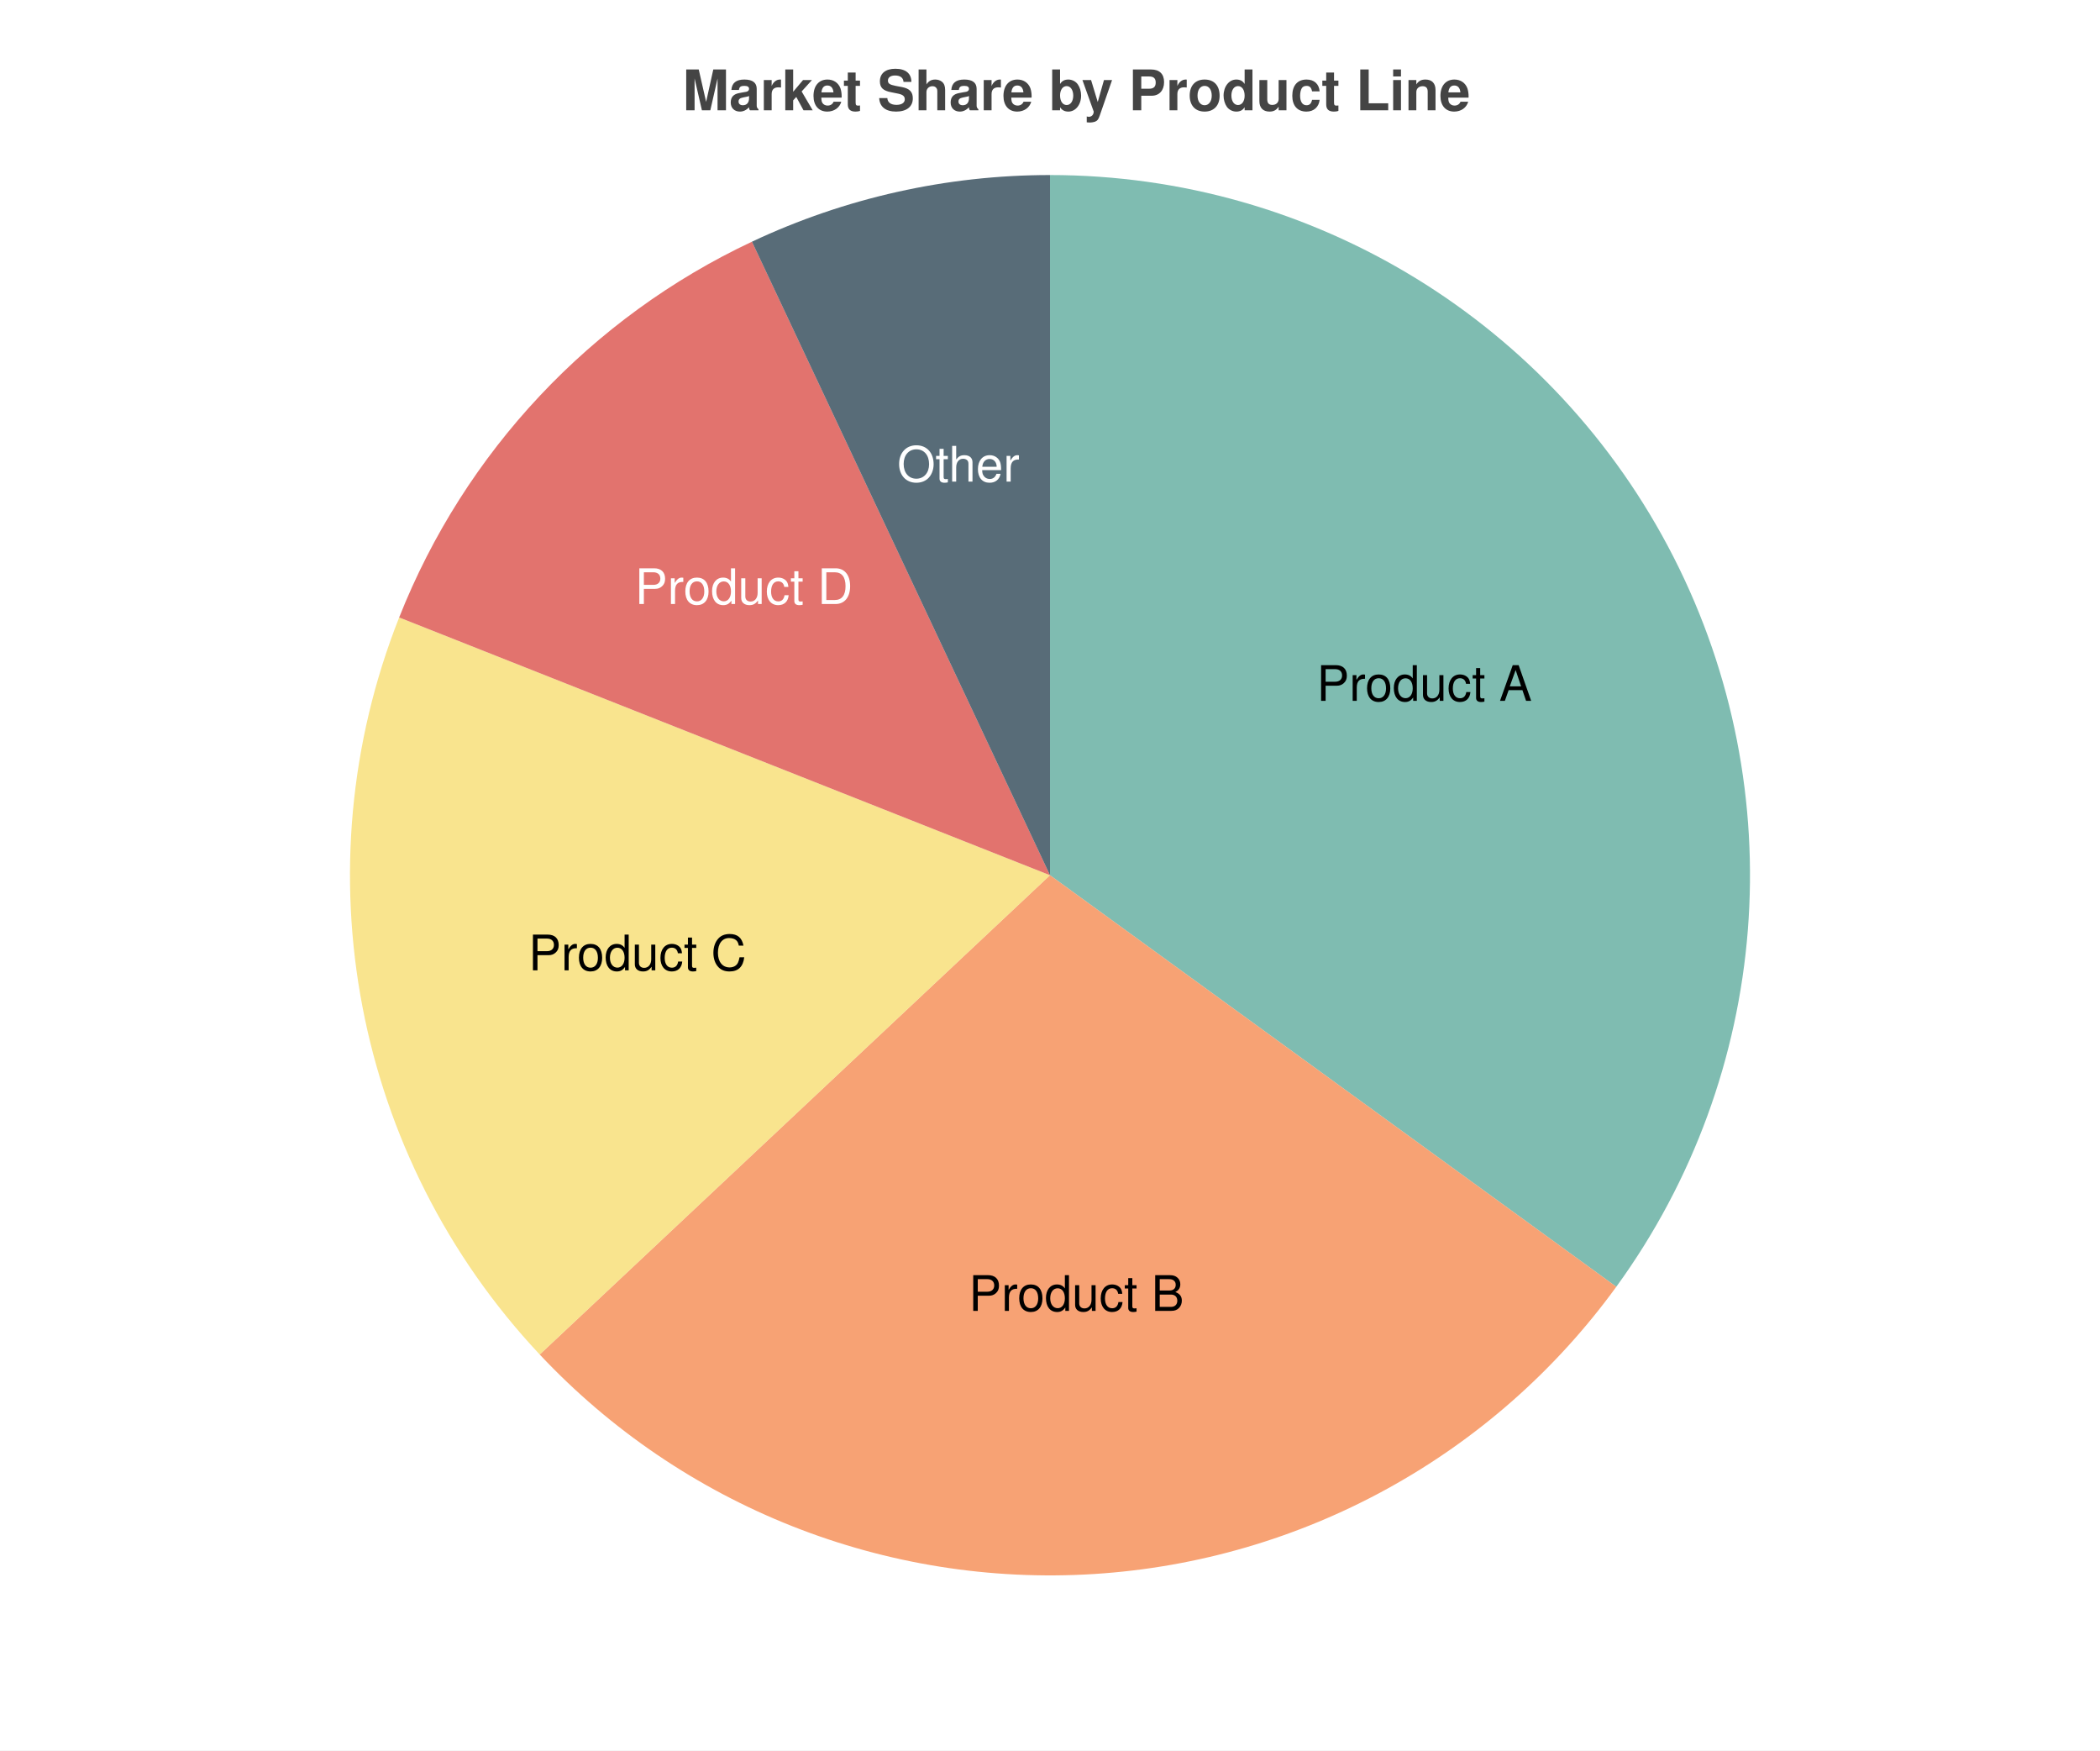
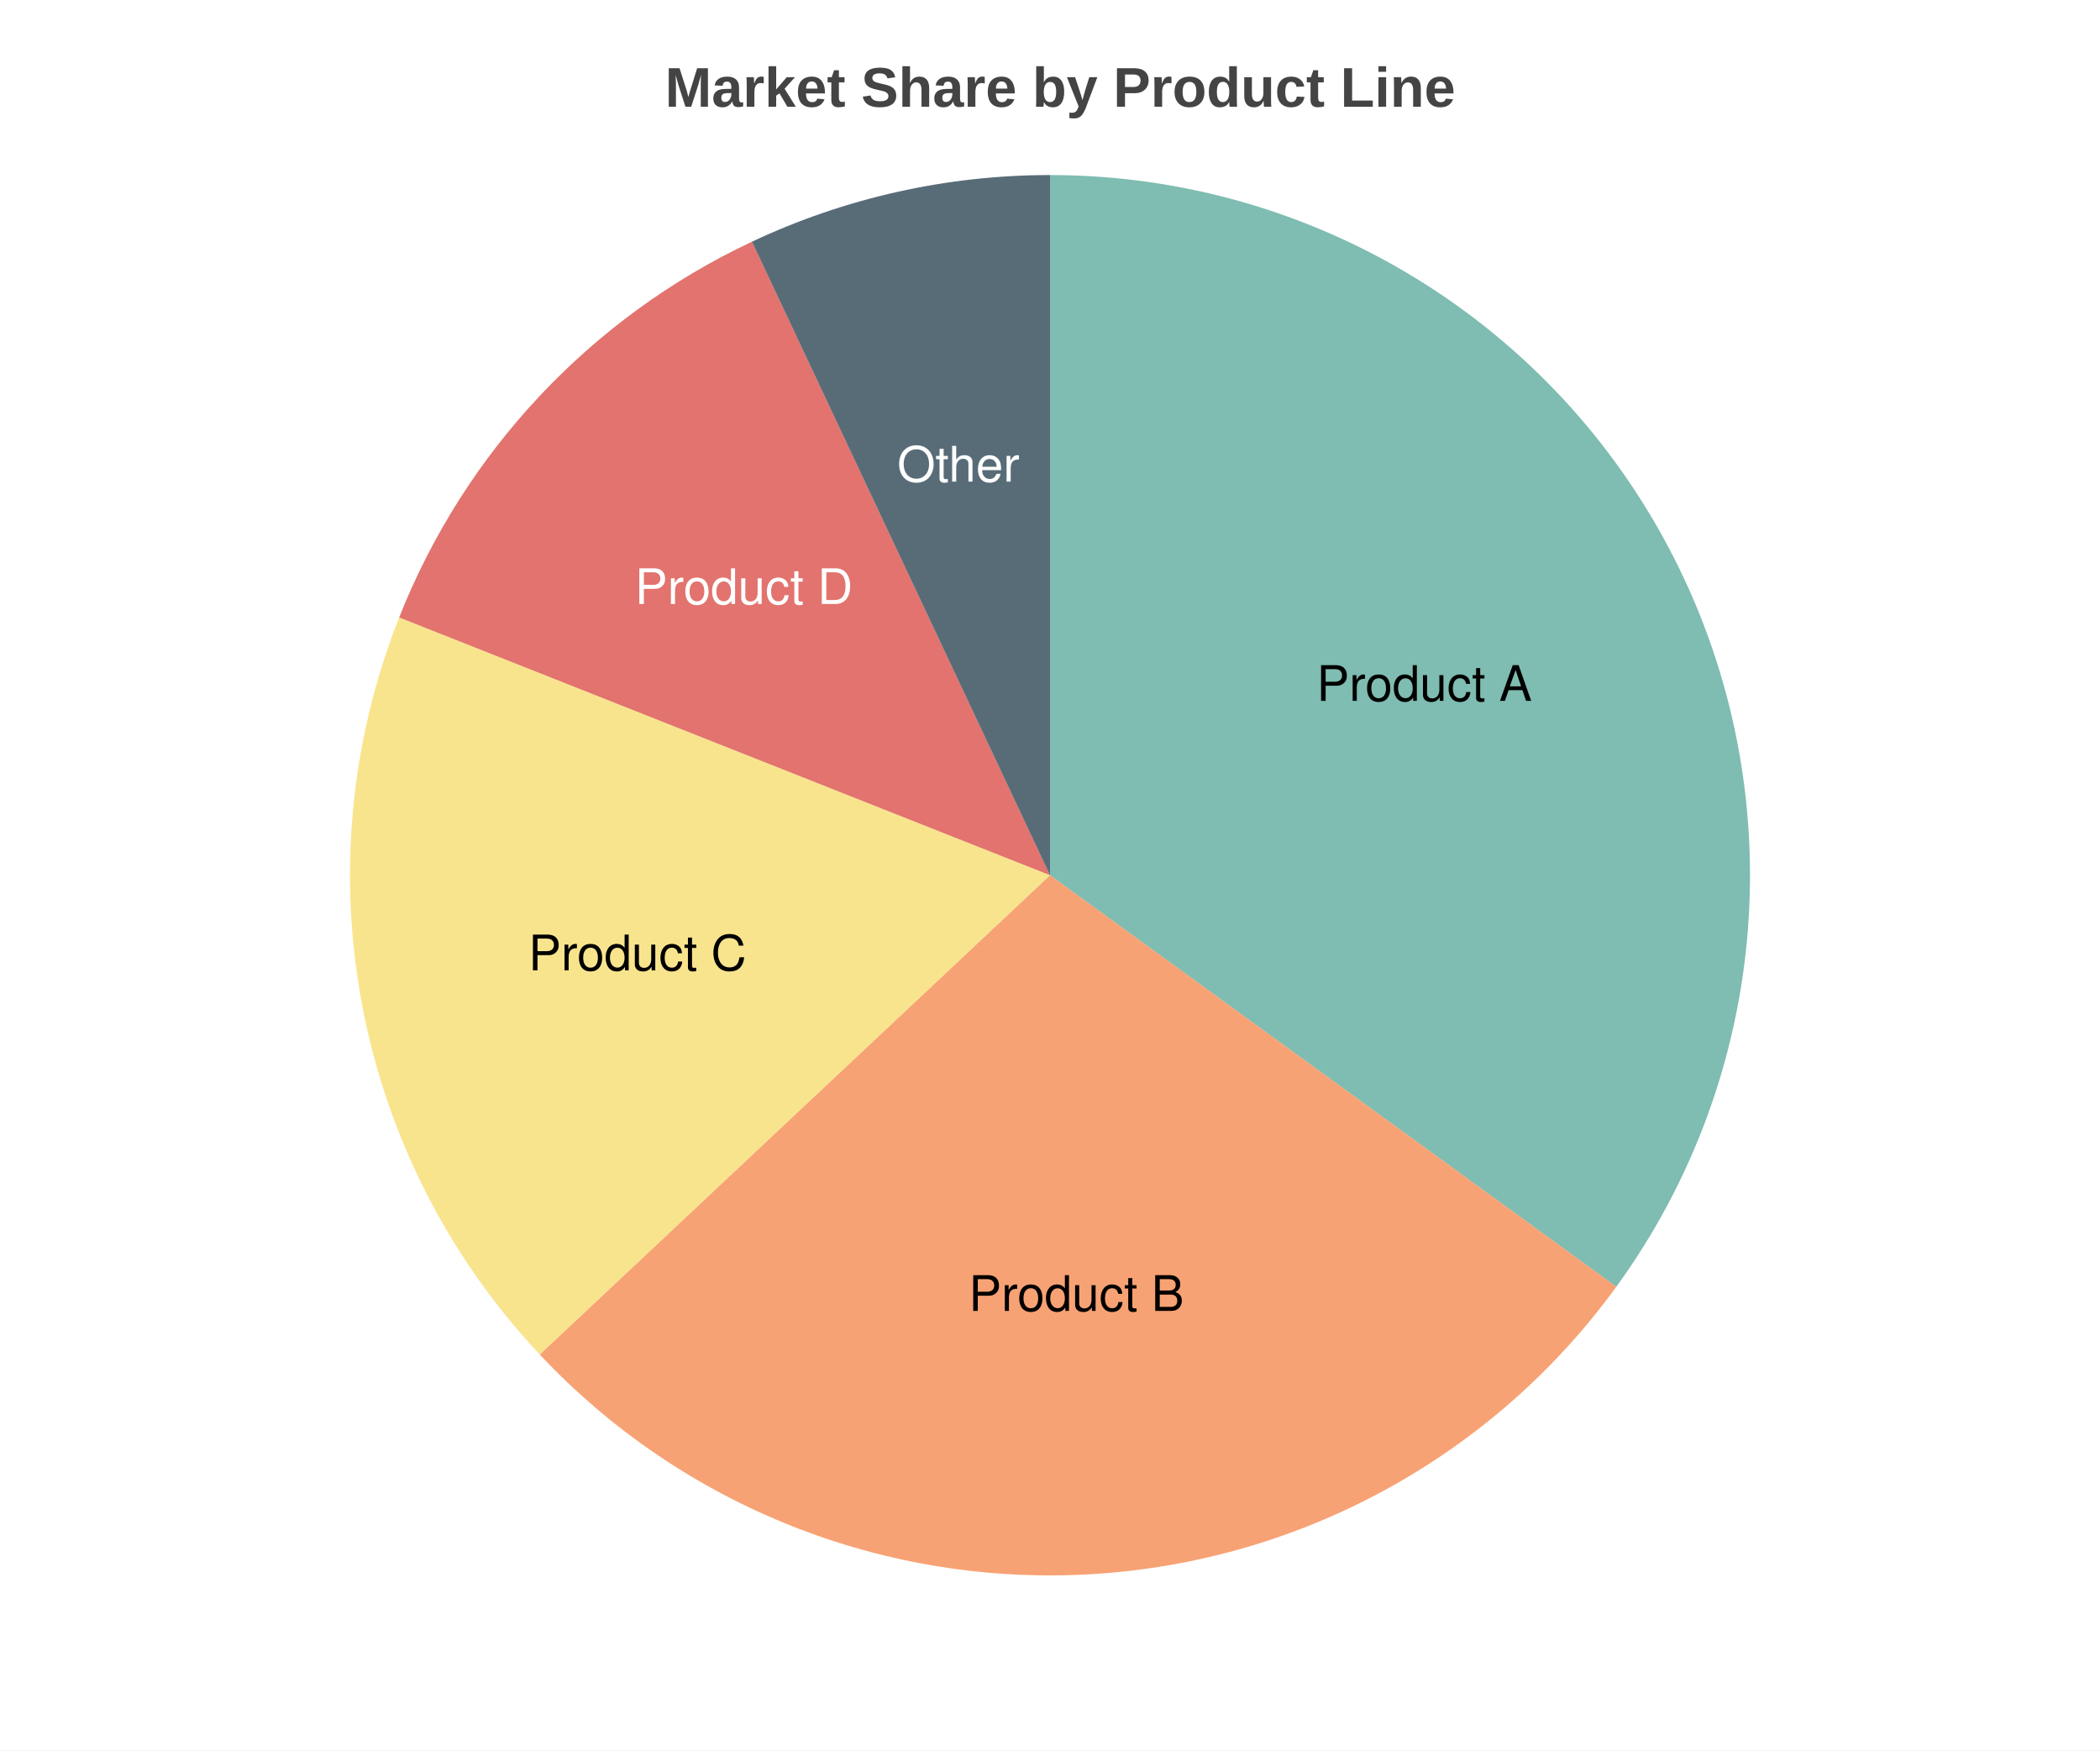
<svg xmlns="http://www.w3.org/2000/svg" width="600" height="500" viewBox="0 0 600 500">
  <path fill="white" d="M0 0 h600 v500 h-600 v-500Z" />
-   <text transform="translate(-105.0, 19)" fill="#444444" font-family="Helvetica" font-weight="bold" font-size="16" x="300.0" y="12.5">Market Share by Product Line</text>
+   <text transform="translate(-110.0, 18)" fill="#444444" font-family="Arial" font-weight="bold" font-size="16" x="300.0" y="12.5">Market Share by Product Line</text>
  <g>
    <path d="M 300.0 250.0 L 300.0 50.0 A 200.0 200.0 0 0 1 461.803 367.557 Z" fill="#5fab9e" opacity="0.8" />
    <text x="406.921" y="195.521" fill="#000000" font-size="14" font-family="Helvetica" text-anchor="middle" dominant-baseline="middle">Product A</text>
    <path d="M 300.0 250.0 L 461.803 367.557 A 200.0 200.0 0 0 1 154.206 386.909 Z" fill="#f58b51" opacity="0.8" />
    <text x="307.535" y="369.763" fill="#000000" font-size="14" font-family="Helvetica" text-anchor="middle" dominant-baseline="middle">Product B</text>
    <path d="M 300.0 250.0 L 154.206 386.909 A 200.0 200.0 0 0 1 114.045 176.375 Z" fill="#f7dd72" opacity="0.8" />
    <text x="182.126" y="272.486" fill="#000000" font-size="14" font-family="Helvetica" text-anchor="middle" dominant-baseline="middle">Product C</text>
    <path d="M 300.0 250.0 L 114.045 176.375 A 200.0 200.0 0 0 1 214.844 69.035 Z" fill="#db504a" opacity="0.8" />
    <text x="212.524" y="167.854" fill="#ffffff" font-size="14" font-family="Helvetica" text-anchor="middle" dominant-baseline="middle">Product D</text>
    <path d="M 300.0 250.0 L 214.844 69.035 A 200.0 200.0 0 0 1 300 50.0 Z" fill="#2e4756" opacity="0.8" />
    <text x="273.823" y="132.89" fill="#ffffff" font-size="14" font-family="Helvetica" text-anchor="middle" dominant-baseline="middle">Other</text>
  </g>
</svg>
